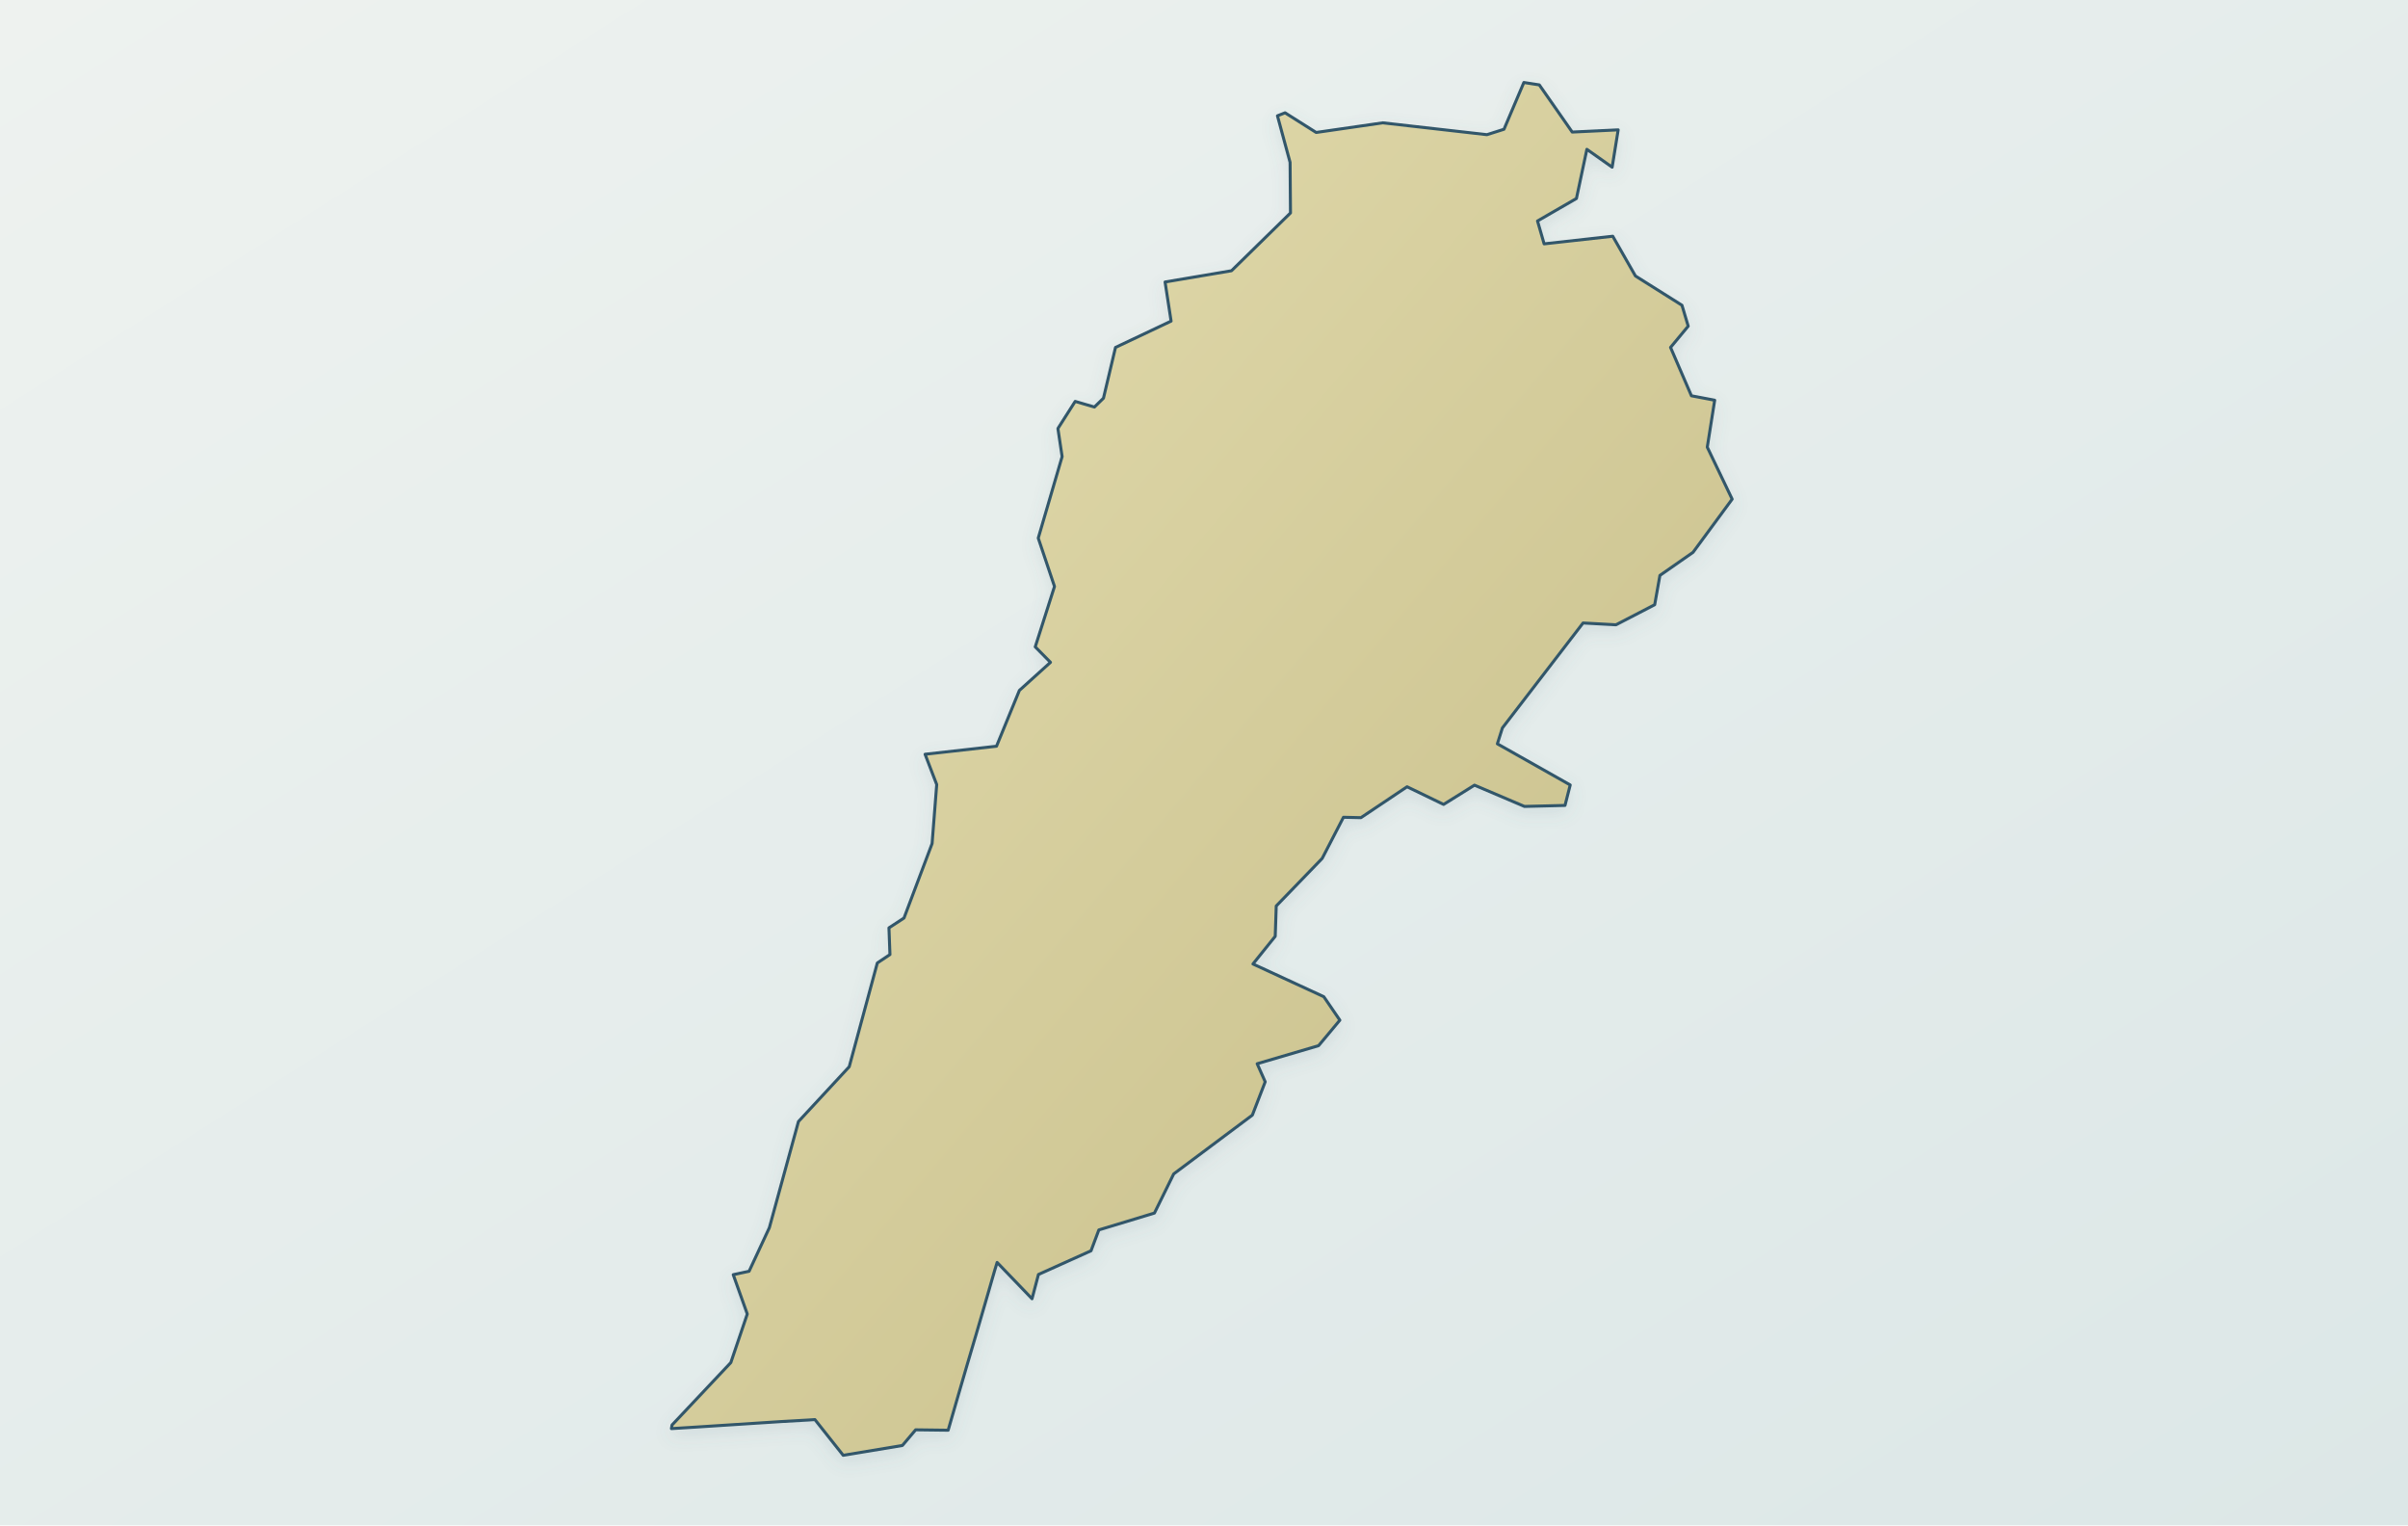
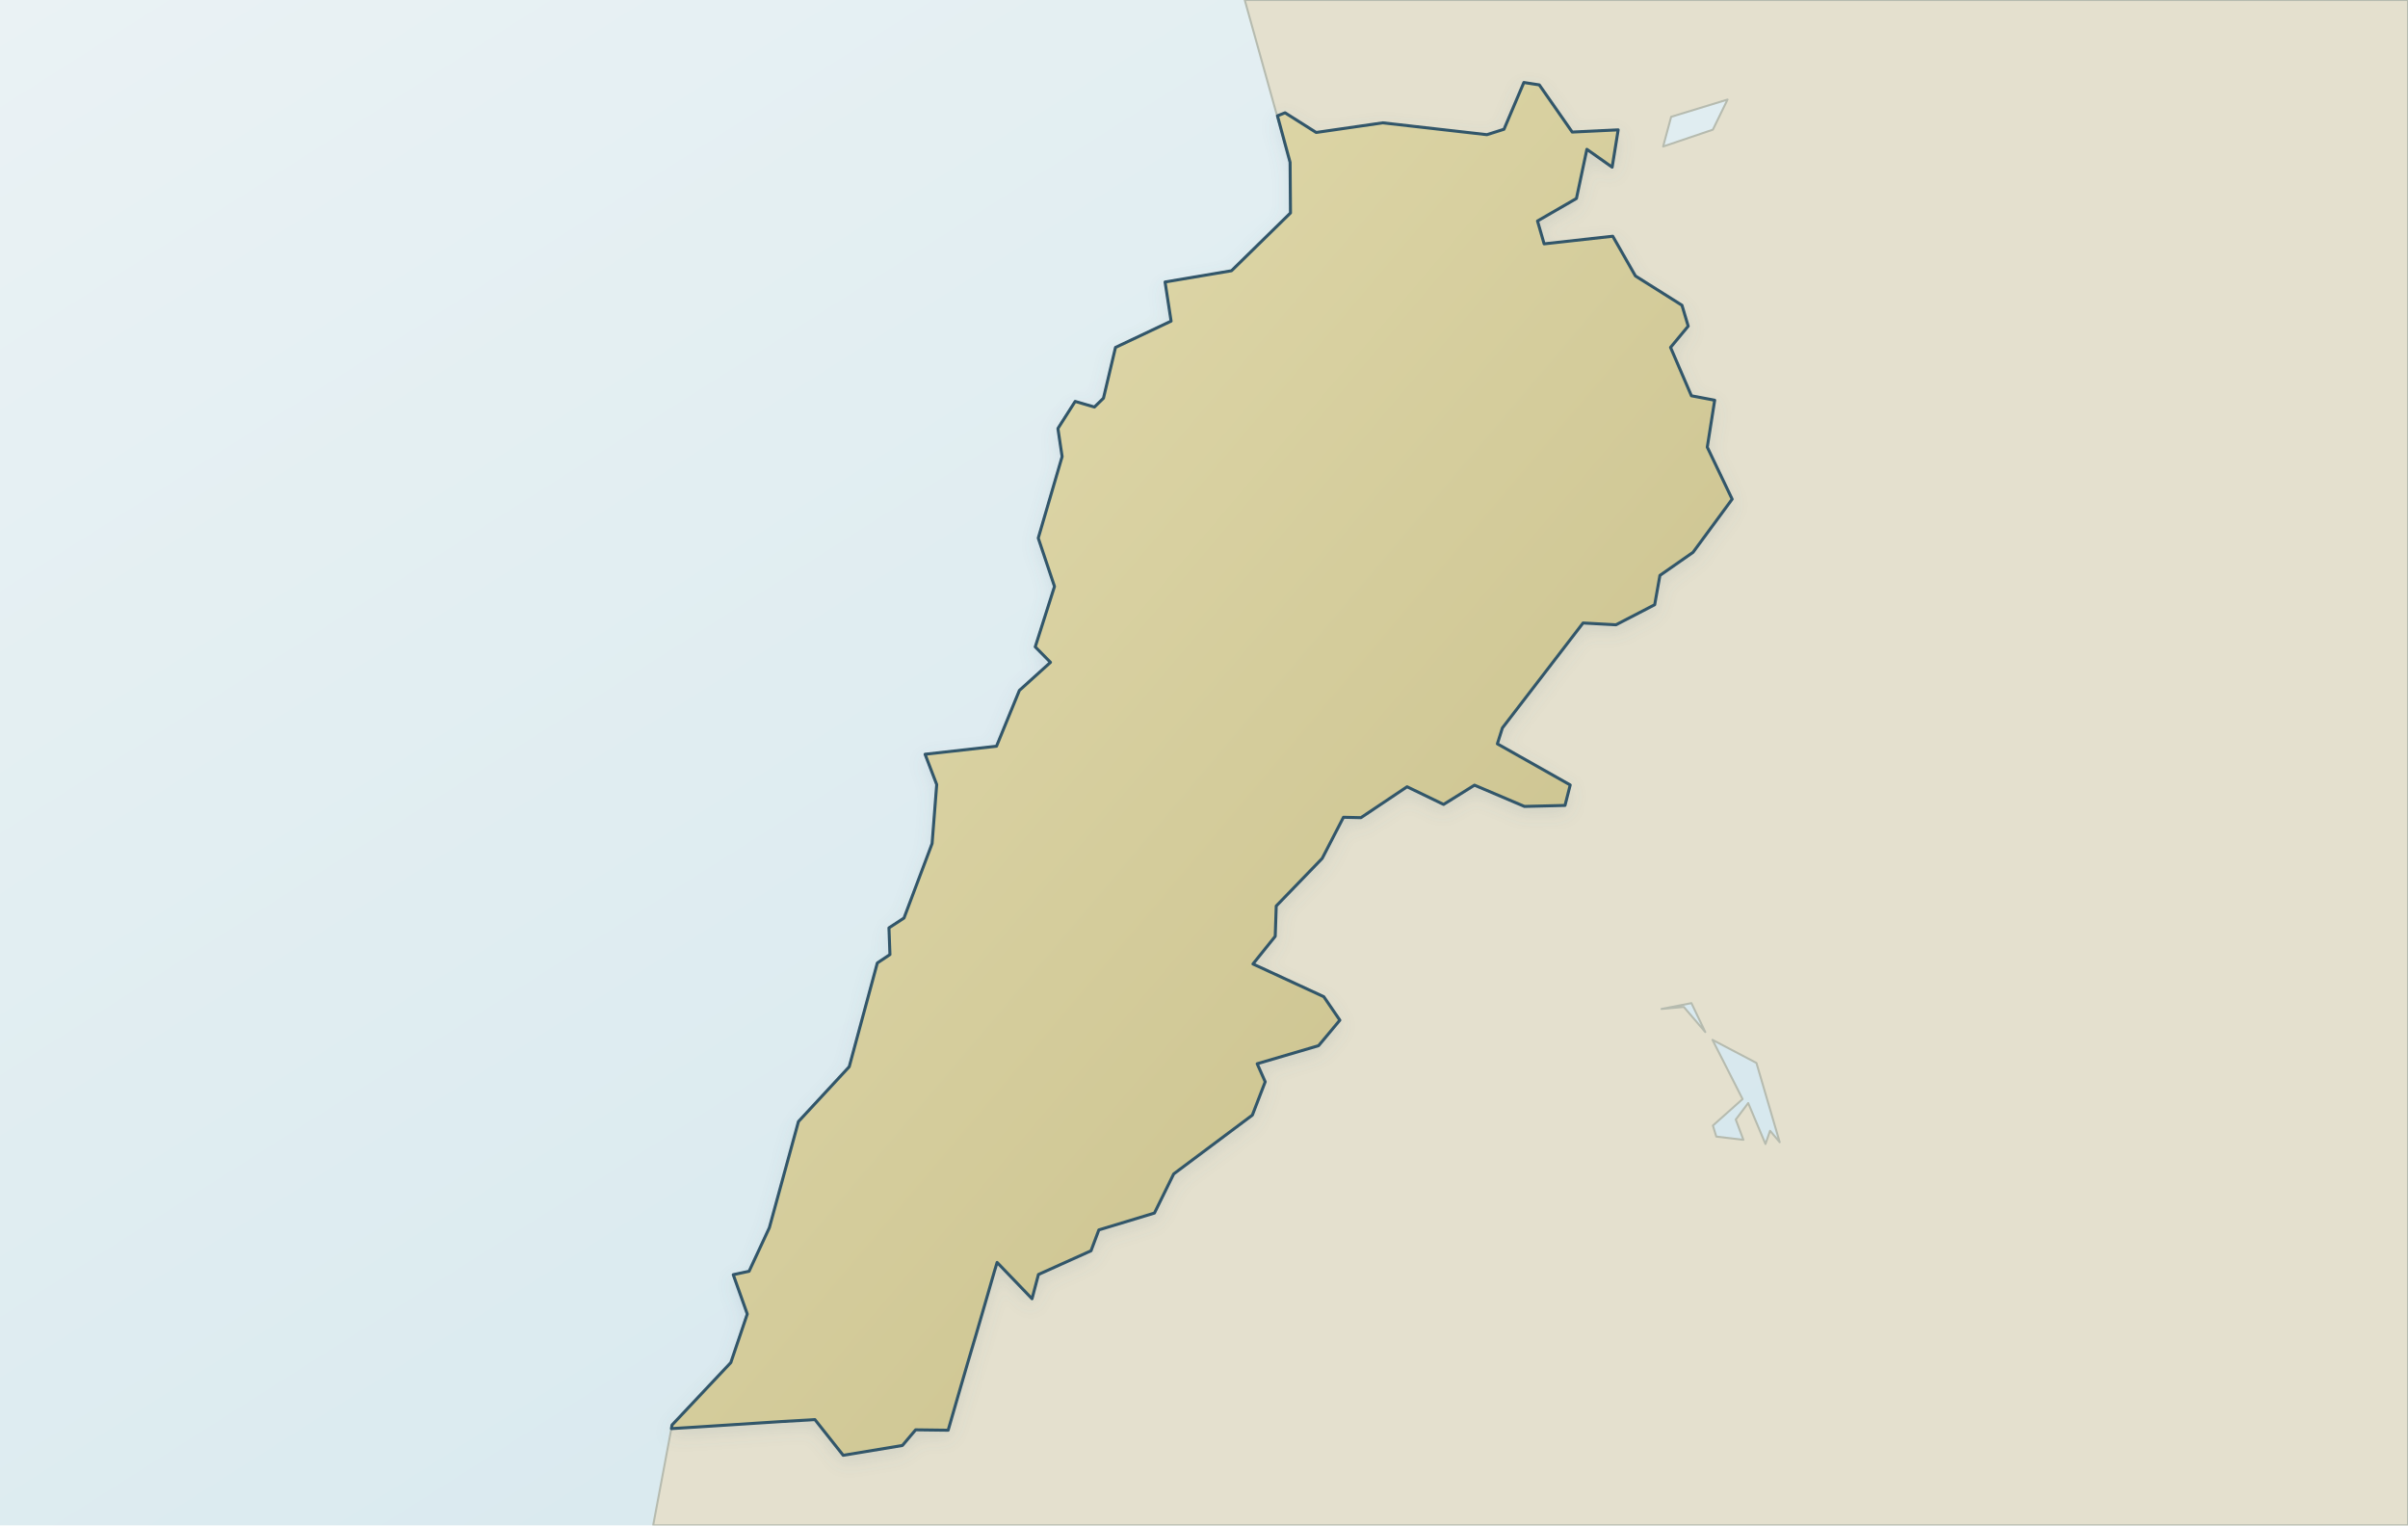
<svg xmlns="http://www.w3.org/2000/svg" viewBox="0 0 1200 760" role="img" aria-label="Map of Lebanon" data-map-style="journey-atlas-map-v3-clean-background" data-map-projection="local-equirectangular-fit-v1">
  <defs>
    <linearGradient id="sea" x1="0" y1="0" x2="1" y2="1">
-       <stop offset="0" stop-color="#eef2ef" />
-       <stop offset=".55" stop-color="#e4eceb" />
-       <stop offset="1" stop-color="#dce7e7" />
+       <stop offset="0" stop-color="#eaf2f4" />
+       <stop offset=".55" stop-color="#dcebf0" />
+       <stop offset="1" stop-color="#d0e3eb" />
    </linearGradient>
    <linearGradient id="land" x1=".12" y1=".08" x2=".88" y2=".92">
      <stop offset="0" stop-color="#e2dbad" />
      <stop offset=".52" stop-color="#d4cc9b" />
      <stop offset="1" stop-color="#c8bf8a" />
    </linearGradient>
    <filter id="shadow" x="-10%" y="-10%" width="120%" height="120%">
      <feGaussianBlur in="SourceAlpha" stdDeviation="4" result="b" />
      <feOffset in="b" dy="3" result="o" />
      <feColorMatrix in="o" type="matrix" values="0 0 0 0 .12 0 0 0 0 .22 0 0 0 0 .28 0 0 0 .14 0" />
      <feBlend in="SourceGraphic" mode="normal" />
    </filter>
+     <clipPath id="map-context-target-negative" clipPathUnits="userSpaceOnUse">
+       <path d="M 0,0 L 1200,0 L 1200,760 L 0,760 Z M 334.6,711.8 L 334.9,710 L 364.2,678.9 L 372.4,654.7 L 365.4,635.1 L 373.3,633.4 L 383.4,611.7 L 397.9,558.8 L 423.2,531.5 L 437.2,479.8 L 443.5,475.6 L 443,462.3 L 450.5,457.4 L 464.5,420.3 L 466.8,390.9 L 461,375.8 L 496.6,371.8 L 508,344 L 523.5,330 L 515.9,322.3 L 525.5,292.2 L 517.4,268.1 L 529.3,227.5 L 527.2,213.5 L 535.8,200 L 545.4,202.8 L 549.9,198.4 L 555.9,173.1 L 583.6,160 L 580.6,140.5 L 613.7,134.9 L 643.1,106.1 L 642.9,80.9 L 636.6,57.7 L 640.4,56.2 L 655.9,66 L 689.1,61.2 L 741,67.1 L 749.5,64.4 L 759.4,41.1 L 767.1,42.3 L 783.5,65.8 L 806.4,64.7 L 803.4,83.3 L 790.8,74.4 L 785.6,98.9 L 766.2,110.1 L 769.5,121.5 L 803.7,117.7 L 815,137.5 L 838.2,152.1 L 841.3,162.5 L 832.5,173.1 L 842.9,197.2 L 854.5,199.4 L 850.8,222.8 L 863.2,248.7 L 843.7,275.2 L 827.2,286.7 L 824.6,301.3 L 805.3,311.3 L 788.9,310.4 L 748.7,362.7 L 746.2,370.6 L 782.5,391.1 L 779.9,401.3 L 759.7,401.8 L 734.8,391.2 L 719.4,400.8 L 701.2,392 L 678.2,407.4 L 669.5,407.2 L 658.9,427.7 L 636,451.4 L 635.5,466.5 L 624.4,480.3 L 659.7,496.6 L 667.7,508.3 L 657.1,521 L 626.5,530 L 630.5,539 L 624.1,555.6 L 584.9,584.9 L 575.3,604.4 L 547.6,612.8 L 543.7,623.2 L 517.5,635 L 514.3,647.1 L 496.9,629 L 495.6,633.3 L 491,649.2 L 486.4,665 L 481.7,680.9 L 477.1,696.7 L 472.5,712.6 L 456.3,712.4 L 449.7,720.2 L 420.2,725.1 L 406.1,707.3 L 403.1,707.5 L 389.1,708.3 L 375.2,709.2 L 361.3,710.1 L 347.4,711 L 334.6,711.8 Z" fill-rule="evenodd" clip-rule="evenodd" />
+     </clipPath>
  </defs>
  <rect width="1200" height="760" fill="url(#sea)" />
+   <g id="geographic-context" clip-path="url(#map-context-target-negative)">
+     <path d="M 364.2,678.9 L 372.4,654.7 L 365.4,635.1 L 373.3,633.4 L 383.4,611.7 L 397.9,558.8 L 423.2,531.5 L 437.2,479.8 L 443.5,475.6 L 443.0,462.3 L 450.5,457.4 L 464.5,420.3 L 466.8,390.9 L 461.0,375.8 L 496.6,371.8 L 508.0,344.0 L 523.5,330.0 L 515.9,322.3 L 525.5,292.2 L 517.4,268.1 L 529.3,227.5 L 527.2,213.5 L 535.8,200.0 L 545.4,202.8 L 549.9,198.4 L 555.9,173.1 L 583.6,160.0 L 580.6,140.5 L 613.7,134.9 L 643.1,106.1 L 642.9,80.9 L 620.3,0.0 L 1200.0,0.0 L 1200.0,760.0 L 325.5,760.0 L 334.9,710.0 L 364.2,678.9 Z M 886.9,569.1 L 875.3,529.6 L 853.4,518.1 L 868.4,547.6 L 853.6,560.8 L 855.3,566.3 L 868.8,567.9 L 865.0,557.8 L 871.2,549.6 L 879.8,570.0 L 882.1,563.4 L 886.9,569.1 Z M 849.8,514.2 L 842.9,499.8 L 828.0,502.7 L 839.1,501.7 L 849.8,514.2 Z M 832.8,58.2 L 828.8,73.0 L 853.6,64.6 L 860.9,49.6 L 832.8,58.2 Z" fill="#e4e0ce" fill-rule="evenodd" stroke="#b6bbaf" stroke-width="1" stroke-linejoin="round" />
+   </g>
  <path d="M 334.6,711.8 L 334.9,710.0 L 364.2,678.9 L 372.4,654.7 L 365.4,635.1 L 373.3,633.4 L 383.4,611.7 L 397.9,558.8 L 423.2,531.5 L 437.2,479.8 L 443.5,475.6 L 443.0,462.3 L 450.5,457.4 L 464.5,420.3 L 466.8,390.9 L 461.0,375.8 L 496.6,371.8 L 508.0,344.0 L 523.5,330.0 L 515.9,322.3 L 525.5,292.2 L 517.4,268.1 L 529.3,227.5 L 527.2,213.5 L 535.8,200.0 L 545.4,202.8 L 549.9,198.4 L 555.9,173.1 L 583.6,160.0 L 580.6,140.5 L 613.7,134.9 L 643.1,106.1 L 642.9,80.9 L 636.6,57.7 L 640.4,56.2 L 655.9,66.0 L 689.1,61.2 L 741.0,67.1 L 749.5,64.4 L 759.4,41.1 L 767.1,42.3 L 783.5,65.8 L 806.4,64.7 L 803.4,83.3 L 790.8,74.4 L 785.6,98.9 L 766.2,110.1 L 769.5,121.5 L 803.7,117.7 L 815.0,137.5 L 838.2,152.1 L 841.3,162.5 L 832.5,173.1 L 842.9,197.2 L 854.5,199.4 L 850.8,222.8 L 863.2,248.7 L 843.7,275.2 L 827.2,286.7 L 824.6,301.3 L 805.3,311.3 L 788.9,310.4 L 748.7,362.7 L 746.2,370.6 L 782.5,391.1 L 779.9,401.3 L 759.7,401.8 L 734.8,391.2 L 719.4,400.8 L 701.2,392.0 L 678.2,407.4 L 669.5,407.2 L 658.9,427.7 L 636.0,451.4 L 635.5,466.5 L 624.4,480.3 L 659.7,496.6 L 667.7,508.3 L 657.1,521.0 L 626.5,530.0 L 630.5,539.0 L 624.1,555.6 L 584.9,584.9 L 575.3,604.4 L 547.6,612.8 L 543.7,623.2 L 517.5,635.0 L 514.3,647.1 L 496.9,629.0 L 495.6,633.3 L 491.0,649.2 L 486.4,665.0 L 481.7,680.9 L 477.1,696.7 L 472.5,712.6 L 456.3,712.4 L 449.7,720.2 L 420.2,725.1 L 406.1,707.3 L 403.1,707.5 L 389.1,708.3 L 375.2,709.2 L 361.3,710.1 L 347.4,711.0 L 334.6,711.8 Z" fill="url(#land)" fill-rule="evenodd" stroke="#31576a" stroke-width="1.5" stroke-linejoin="round" stroke-linecap="round" filter="url(#shadow)" />
</svg>
